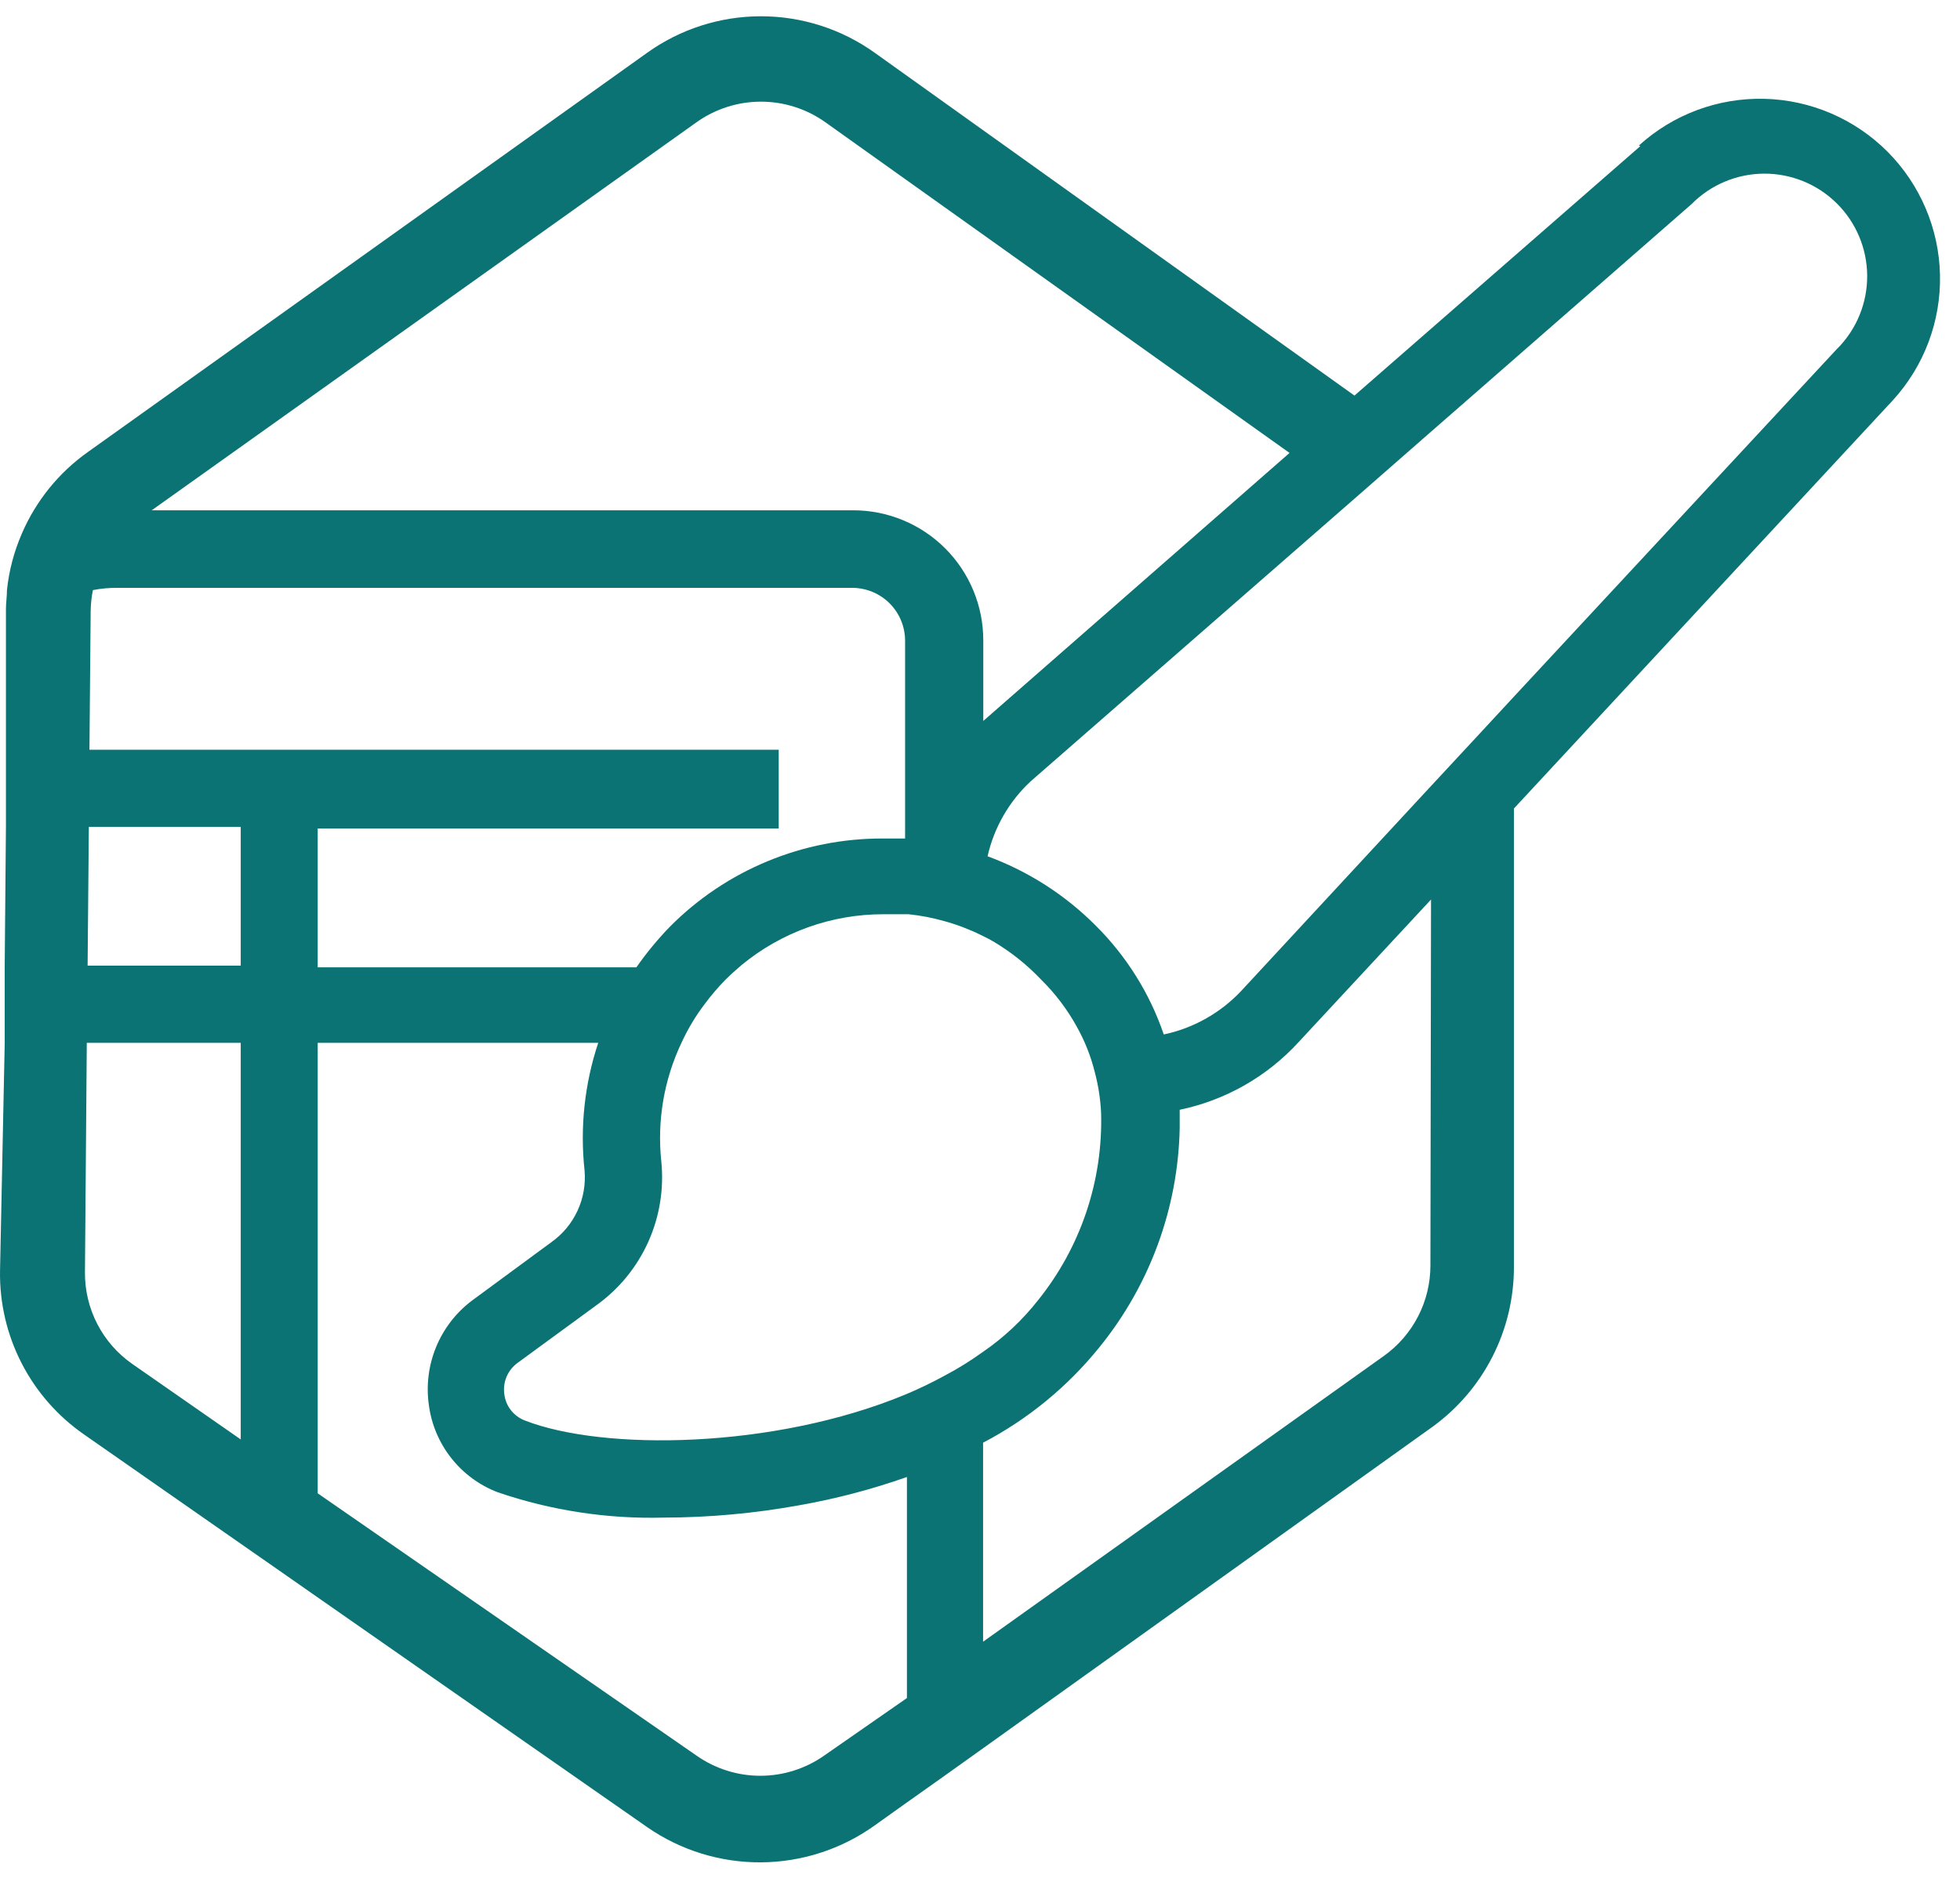
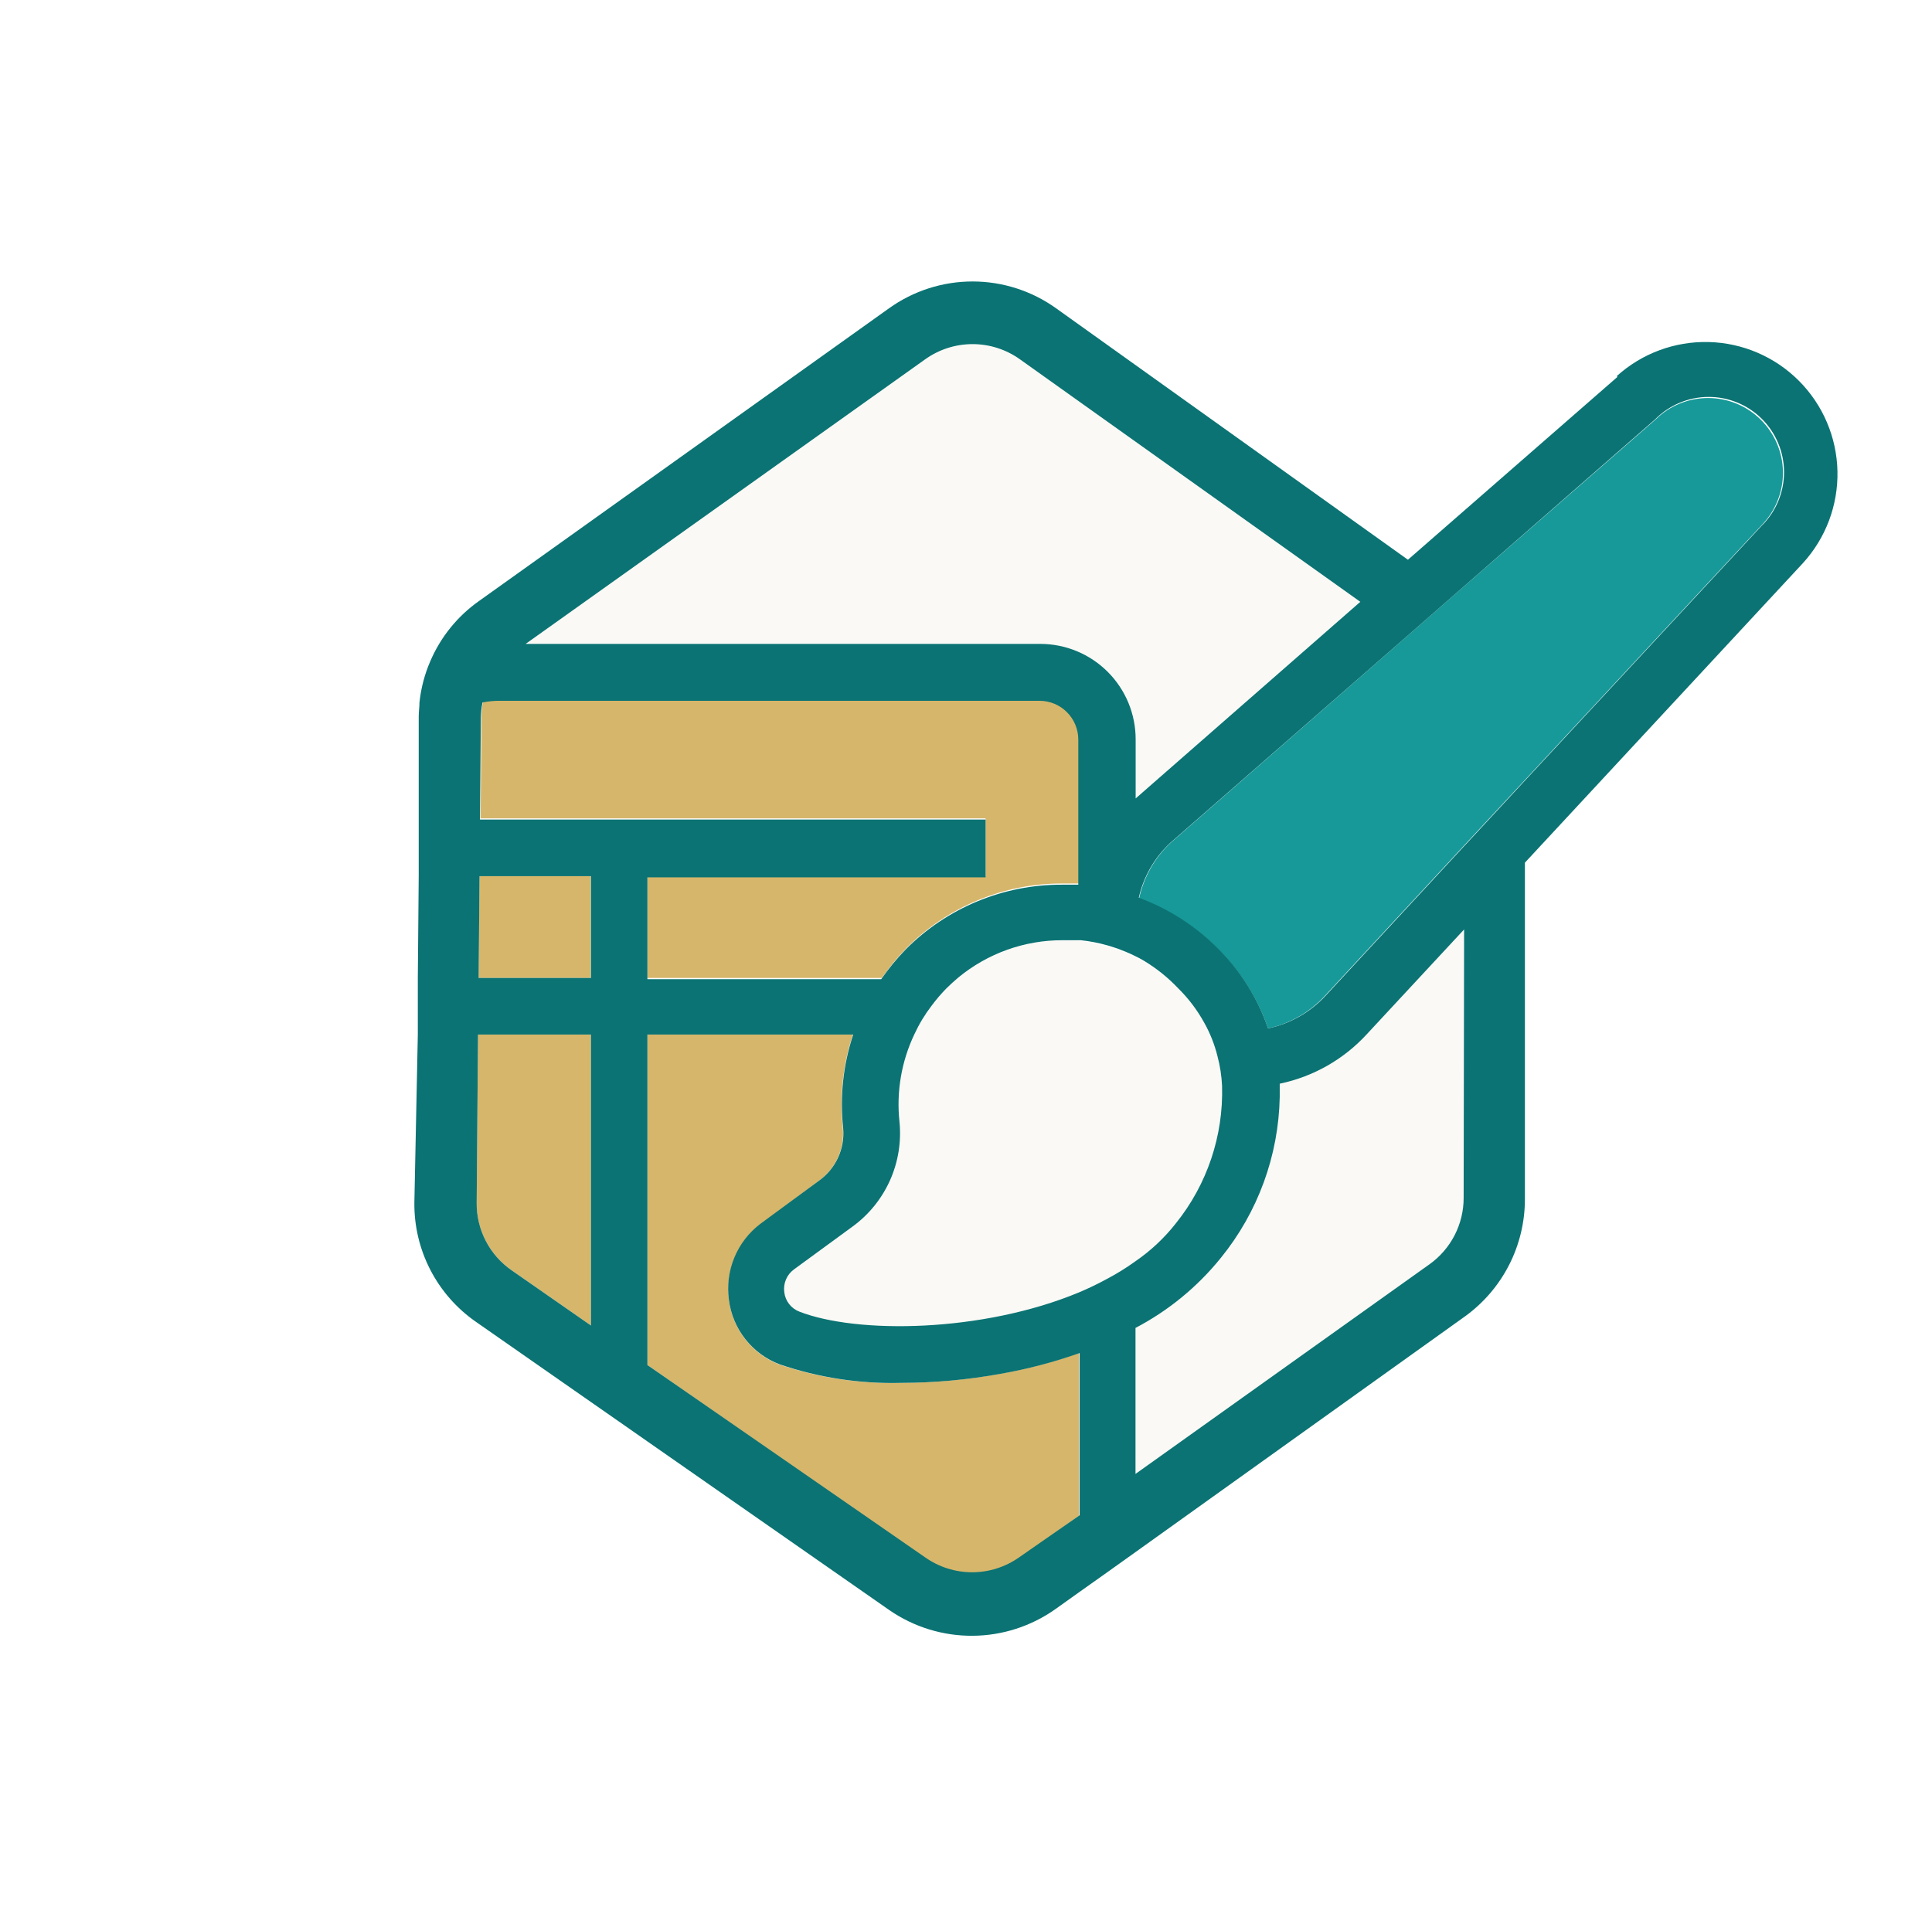
- <svg xmlns="http://www.w3.org/2000/svg" width="96" height="92" viewBox="0 0 96 92" fill="none">
-   <path d="M80.341 7.16L66.341 19.38L42.851 2.59C41.224 1.424 39.273 0.797 37.271 0.797C35.269 0.797 33.318 1.424 31.691 2.59L4.311 22.14C2.883 23.149 1.762 24.534 1.071 26.14C0.687 27.02 0.441 27.955 0.341 28.91C0.341 29.22 0.291 29.53 0.291 29.84V31.92V36.7V38.59V40.48L0.231 47.28V49.2V51.09L0.001 62.28C-0.021 63.849 0.344 65.399 1.062 66.794C1.78 68.189 2.831 69.386 4.121 70.28L11.791 75.63L13.671 76.94L15.561 78.26L31.721 89.53C33.352 90.655 35.29 91.252 37.272 91.239C39.254 91.227 41.184 90.606 42.801 89.46L44.371 88.34L46.261 87L48.151 85.65L70.151 69.91C71.389 69.016 72.397 67.841 73.092 66.481C73.788 65.122 74.15 63.617 74.151 62.09V39.61L92.711 19.61C94.242 17.936 95.069 15.736 95.02 13.468C94.971 11.2 94.05 9.038 92.449 7.431C90.847 5.825 88.688 4.897 86.42 4.841C84.152 4.785 81.95 5.604 80.271 7.13L80.341 7.16ZM34.101 6C35.025 5.337 36.134 4.981 37.271 4.981C38.408 4.981 39.517 5.337 40.441 6L63.161 22.19L48.161 35.32V31.38C48.162 30.543 47.998 29.713 47.679 28.939C47.359 28.165 46.89 27.462 46.299 26.869C45.707 26.277 45.004 25.806 44.231 25.486C43.457 25.165 42.628 25 41.791 25H7.431L34.101 6ZM44.371 68.31C37.901 71 29.541 71.09 25.701 69.59C25.433 69.486 25.198 69.311 25.021 69.084C24.845 68.857 24.734 68.586 24.701 68.3C24.66 68.01 24.699 67.714 24.813 67.445C24.928 67.175 25.114 66.942 25.351 66.77L29.261 63.91C30.348 63.118 31.209 62.055 31.758 60.827C32.307 59.599 32.525 58.248 32.391 56.91C32.177 54.905 32.523 52.88 33.391 51.06C33.701 50.39 34.083 49.756 34.531 49.17C34.837 48.758 35.171 48.367 35.531 48C35.781 47.75 36.051 47.51 36.321 47.28C38.277 45.667 40.735 44.786 43.271 44.79C43.641 44.79 44.011 44.79 44.371 44.79H44.501C45.096 44.852 45.685 44.966 46.261 45.13L46.471 45.19C46.811 45.291 47.145 45.411 47.471 45.55C47.701 45.64 47.931 45.75 48.151 45.86C48.343 45.95 48.53 46.05 48.711 46.16C49.554 46.667 50.324 47.286 51.001 48C51.689 48.678 52.275 49.453 52.741 50.3C53.132 50.997 53.428 51.744 53.621 52.52C53.795 53.174 53.899 53.844 53.931 54.52C54.026 57.846 52.934 61.096 50.851 63.69C50.08 64.674 49.162 65.534 48.131 66.24C47.529 66.674 46.898 67.065 46.241 67.41C45.633 67.741 45.009 68.042 44.371 68.31ZM4.441 29.91C4.447 29.574 4.484 29.239 4.551 28.91C4.946 28.832 5.348 28.796 5.751 28.8H41.751C42.434 28.803 43.089 29.075 43.572 29.558C44.056 30.042 44.328 30.697 44.331 31.38V41.08C43.971 41.08 43.601 41.08 43.231 41.08C41.297 41.075 39.381 41.453 37.594 42.193C35.807 42.932 34.185 44.019 32.821 45.39C32.218 46.011 31.666 46.68 31.171 47.39H15.561V40.59H38.141V36.73H4.381L4.441 29.91ZM4.351 40.51H11.791V47.31H4.291L4.351 40.51ZM6.491 66.83C5.764 66.326 5.171 65.651 4.765 64.865C4.359 64.078 4.152 63.205 4.161 62.32L4.251 51.09H11.791V70.52L6.491 66.83ZM40.381 86C39.462 86.649 38.366 86.998 37.241 86.998C36.116 86.998 35.019 86.649 34.101 86L15.561 73.16V51.09H29.301C28.632 53.101 28.403 55.233 28.631 57.34C28.691 58.018 28.572 58.7 28.286 59.318C28 59.935 27.557 60.467 27.001 60.86L23.101 63.73C22.333 64.313 21.734 65.09 21.365 65.981C20.996 66.872 20.87 67.845 21.001 68.8C21.12 69.757 21.498 70.664 22.094 71.423C22.689 72.183 23.48 72.766 24.381 73.11C26.996 74.003 29.749 74.423 32.511 74.35C34.728 74.346 36.94 74.145 39.121 73.75C40.923 73.434 42.696 72.969 44.421 72.36V83.19L40.381 86ZM70.061 62C70.061 62.867 69.855 63.721 69.458 64.491C69.061 65.262 68.486 65.927 67.781 66.43L48.151 80.43V70.68C50.352 69.527 52.292 67.934 53.851 66C56.322 62.958 57.705 59.178 57.781 55.26C57.781 54.96 57.781 54.66 57.781 54.37C60.015 53.905 62.047 52.751 63.591 51.07L70.091 44.07L70.061 62ZM90.061 17L74.271 34L72.141 36.3L70.061 38.54L60.801 48.54C59.783 49.625 58.457 50.372 57.001 50.68C56.316 48.671 55.176 46.847 53.671 45.35C52.173 43.844 50.364 42.684 48.371 41.95C48.69 40.537 49.429 39.254 50.491 38.27L66.321 24.45L67.921 23.05L69.531 21.64L82.851 10C83.788 9.052 85.064 8.515 86.398 8.507C87.731 8.5 89.013 9.022 89.961 9.96C90.909 10.898 91.446 12.173 91.454 13.507C91.461 14.84 90.939 16.122 90.001 17.07L90.061 17Z" fill="#0B7373" />
+ <svg xmlns="http://www.w3.org/2000/svg" width="129" height="128" viewBox="0 0 129 128" fill="none">
+   <path d="M81.517 84C79.956 85.927 78.016 87.513 75.817 88.66V98.47L95.447 84.47C96.158 83.963 96.736 83.292 97.133 82.514C97.53 81.736 97.734 80.873 97.727 80V62L91.227 69C89.684 70.681 87.651 71.835 85.417 72.3C85.417 72.59 85.417 72.89 85.417 73.19C85.366 77.129 83.992 80.936 81.517 84Z" fill="#FAF9F5" />
+   <path d="M64.936 23C63.801 22.994 62.693 23.344 61.766 24L35.096 43H69.456C71.142 43.003 72.758 43.674 73.951 44.866C75.143 46.058 75.814 47.674 75.816 49.36V53.3L90.816 40.17L68.106 24C67.18 23.344 66.072 22.994 64.936 23Z" fill="#FAF9F5" />
+   <path d="M66.737 91.75C64.556 92.145 62.344 92.346 60.127 92.35C57.365 92.423 54.612 92.003 51.997 91.11C51.105 90.758 50.325 90.172 49.739 89.414C49.153 88.655 48.782 87.752 48.667 86.8C48.544 85.838 48.681 84.861 49.062 83.97C49.444 83.078 50.056 82.305 50.837 81.73L54.667 78.86C55.219 78.465 55.659 77.932 55.941 77.315C56.224 76.697 56.34 76.016 56.277 75.34C56.05 73.233 56.278 71.101 56.947 69.09H43.227V91.16L61.767 104.07C62.686 104.719 63.783 105.068 64.907 105.068C66.032 105.068 67.129 104.719 68.047 104.07L72.047 101.22V90.36C70.319 90.97 68.543 91.435 66.737 91.75Z" fill="#D6B66B" />
+   <path d="M31.917 69.09L31.827 80.32C31.818 81.205 32.025 82.079 32.431 82.865C32.838 83.651 33.43 84.326 34.157 84.83L39.457 88.52V69.09H31.917Z" fill="#D6B66B" />
+   <path d="M65.807 58.51H43.227V65.31H58.877C59.372 64.6 59.923 63.931 60.527 63.31C61.891 61.939 63.513 60.853 65.3 60.113C67.087 59.373 69.003 58.995 70.937 59C71.307 59 71.677 59 72.037 59V49.3C72.034 48.617 71.761 47.962 71.278 47.479C70.795 46.995 70.14 46.723 69.457 46.72H33.457C33.054 46.716 32.652 46.752 32.257 46.83C32.19 47.159 32.153 47.494 32.147 47.83L32.087 54.65H65.807V58.51Z" fill="#D6B66B" />
+   <path d="M39.446 58.51H32.016L31.956 65.31H39.446V58.51Z" fill="#D6B66B" />
+   <path d="M84.667 68.68C86.118 68.363 87.438 67.609 88.447 66.52L97.707 56.52L99.787 54.28L101.867 52.04L117.657 35.04C118.565 34.093 119.064 32.828 119.048 31.517C119.031 30.205 118.5 28.953 117.568 28.029C116.637 27.106 115.38 26.585 114.069 26.58C112.757 26.574 111.496 27.084 110.557 28L97.197 39.64L95.587 41.05L93.987 42.45L78.177 56.27C77.106 57.268 76.367 58.569 76.057 60C78.05 60.734 79.859 61.894 81.357 63.4C82.849 64.885 83.981 66.691 84.667 68.68Z" fill="#179999" />
+   <path d="M70.936 62.82C68.4 62.816 65.943 63.697 63.986 65.31C63.716 65.54 63.446 65.78 63.196 66.03C62.837 66.397 62.502 66.788 62.196 67.2C61.748 67.787 61.366 68.42 61.056 69.09C60.188 70.91 59.842 72.935 60.056 74.94C60.191 76.278 59.972 77.629 59.423 78.857C58.874 80.085 58.013 81.148 56.926 81.94L53.016 84.8C52.779 84.972 52.593 85.205 52.478 85.475C52.364 85.744 52.325 86.04 52.366 86.33C52.4 86.616 52.511 86.887 52.687 87.114C52.863 87.341 53.098 87.516 53.366 87.62C57.206 89.12 65.566 89.03 72.036 86.34C72.681 86.073 73.312 85.772 73.926 85.44C74.583 85.095 75.215 84.704 75.816 84.27C76.848 83.564 77.765 82.704 78.536 81.72C80.644 79.126 81.755 75.862 81.666 72.52C81.634 71.844 81.53 71.174 81.356 70.52C81.163 69.744 80.868 68.997 80.476 68.3C79.989 67.449 79.379 66.674 78.666 66C77.979 65.31 77.202 64.714 76.356 64.23C76.175 64.12 75.988 64.02 75.796 63.93C75.576 63.82 75.346 63.71 75.116 63.62C74.79 63.481 74.456 63.361 74.116 63.26L73.906 63.2C73.331 63.036 72.742 62.922 72.146 62.86H72.016C71.666 62.84 71.306 62.82 70.936 62.82Z" fill="#FAF9F5" />
+   <path d="M108.008 25.16L94.008 37.38L70.518 20.59C68.891 19.424 66.939 18.797 64.938 18.797C62.936 18.797 60.985 19.424 59.358 20.59L31.978 40.14C30.55 41.149 29.428 42.534 28.738 44.14C28.354 45.02 28.108 45.955 28.008 46.91C28.008 47.22 27.958 47.53 27.958 47.84V49.92V54.7V56.59V58.48L27.898 65.28V67.2V69.09L27.668 80.28C27.646 81.849 28.01 83.399 28.729 84.794C29.447 86.189 30.498 87.386 31.788 88.28L39.458 93.63L41.338 94.94L43.228 96.26L59.388 107.53C61.019 108.655 62.957 109.252 64.939 109.239C66.92 109.227 68.85 108.606 70.468 107.46L72.038 106.34L73.928 105L75.818 103.65L97.818 87.91C99.055 87.016 100.064 85.841 100.759 84.481C101.454 83.122 101.817 81.617 101.818 80.09V57.61L120.378 37.61C121.909 35.936 122.735 33.736 122.687 31.468C122.638 29.2 121.717 27.038 120.115 25.431C118.514 23.825 116.355 22.897 114.087 22.841C111.819 22.785 109.617 23.604 107.938 25.13L108.008 25.16ZM61.768 24C62.692 23.337 63.8 22.981 64.938 22.981C66.075 22.981 67.183 23.337 68.108 24L90.828 40.19L75.828 53.32V49.38C75.829 48.543 75.665 47.713 75.346 46.939C75.026 46.165 74.557 45.462 73.965 44.869C73.374 44.277 72.671 43.806 71.898 43.486C71.124 43.165 70.295 43 69.458 43H35.098L61.768 24ZM72.038 86.31C65.568 89 57.208 89.09 53.368 87.59C53.099 87.486 52.864 87.311 52.688 87.084C52.512 86.857 52.401 86.586 52.368 86.3C52.327 86.01 52.365 85.714 52.48 85.445C52.594 85.175 52.78 84.942 53.018 84.77L56.928 81.91C58.015 81.118 58.875 80.055 59.425 78.827C59.974 77.599 60.192 76.248 60.058 74.91C59.843 72.905 60.19 70.88 61.058 69.06C61.367 68.39 61.75 67.756 62.198 67.17C62.504 66.758 62.838 66.367 63.198 66C63.448 65.75 63.718 65.51 63.988 65.28C65.944 63.667 68.402 62.786 70.938 62.79C71.308 62.79 71.678 62.79 72.038 62.79H72.168C72.763 62.852 73.352 62.966 73.928 63.13L74.138 63.19C74.478 63.291 74.811 63.411 75.138 63.55C75.368 63.64 75.598 63.75 75.818 63.86C76.009 63.95 76.196 64.05 76.378 64.16C77.22 64.667 77.991 65.286 78.668 66C79.356 66.678 79.942 67.453 80.408 68.3C80.799 68.997 81.095 69.744 81.288 70.52C81.462 71.174 81.566 71.844 81.598 72.52C81.693 75.846 80.601 79.096 78.518 81.69C77.746 82.674 76.829 83.534 75.798 84.24C75.196 84.674 74.564 85.065 73.908 85.41C73.3 85.741 72.676 86.042 72.038 86.31ZM32.108 47.91C32.114 47.574 32.151 47.239 32.218 46.91C32.613 46.832 33.015 46.795 33.418 46.8H69.418C70.101 46.803 70.756 47.075 71.239 47.559C71.722 48.042 71.995 48.697 71.998 49.38V59.08C71.638 59.08 71.268 59.08 70.898 59.08C68.964 59.075 67.048 59.453 65.261 60.193C63.474 60.932 61.852 62.019 60.488 63.39C59.884 64.011 59.333 64.68 58.838 65.39H43.228V58.59H65.808V54.73H32.048L32.108 47.91ZM32.018 58.51H39.458V65.31H31.958L32.018 58.51ZM34.158 84.83C33.431 84.326 32.838 83.651 32.432 82.865C32.026 82.078 31.818 81.205 31.828 80.32L31.918 69.09H39.458V88.52L34.158 84.83ZM68.048 104C67.129 104.649 66.032 104.998 64.908 104.998C63.783 104.998 62.686 104.649 61.768 104L43.228 91.16V69.09H56.968C56.298 71.101 56.07 73.233 56.298 75.34C56.358 76.018 56.239 76.7 55.953 77.318C55.667 77.935 55.224 78.467 54.668 78.86L50.768 81.73C50 82.313 49.401 83.09 49.032 83.981C48.663 84.872 48.537 85.845 48.668 86.8C48.787 87.757 49.165 88.664 49.76 89.423C50.356 90.183 51.146 90.766 52.048 91.11C54.662 92.003 57.416 92.423 60.178 92.35C62.394 92.346 64.606 92.145 66.788 91.75C68.59 91.434 70.362 90.969 72.088 90.36V101.19L68.048 104ZM97.728 80C97.728 80.867 97.521 81.721 97.125 82.491C96.728 83.262 96.153 83.927 95.448 84.43L75.818 98.43V88.68C78.019 87.527 79.959 85.934 81.518 84C83.989 80.958 85.372 77.178 85.448 73.26C85.448 72.96 85.448 72.66 85.448 72.37C87.682 71.905 89.714 70.751 91.258 69.07L97.758 62.07L97.728 80ZM117.728 35L101.938 52L99.808 54.3L97.728 56.54L88.468 66.54C87.45 67.625 86.123 68.372 84.668 68.68C83.982 66.671 82.843 64.847 81.338 63.35C79.84 61.844 78.031 60.684 76.038 59.95C76.356 58.537 77.096 57.254 78.158 56.27L93.988 42.45L95.588 41.05L97.198 39.64L110.518 28C111.455 27.052 112.731 26.515 114.064 26.507C115.398 26.5 116.679 27.022 117.628 27.96C118.576 28.898 119.113 30.173 119.12 31.507C119.128 32.84 118.605 34.122 117.668 35.07L117.728 35Z" fill="#0B7373" />
</svg>
